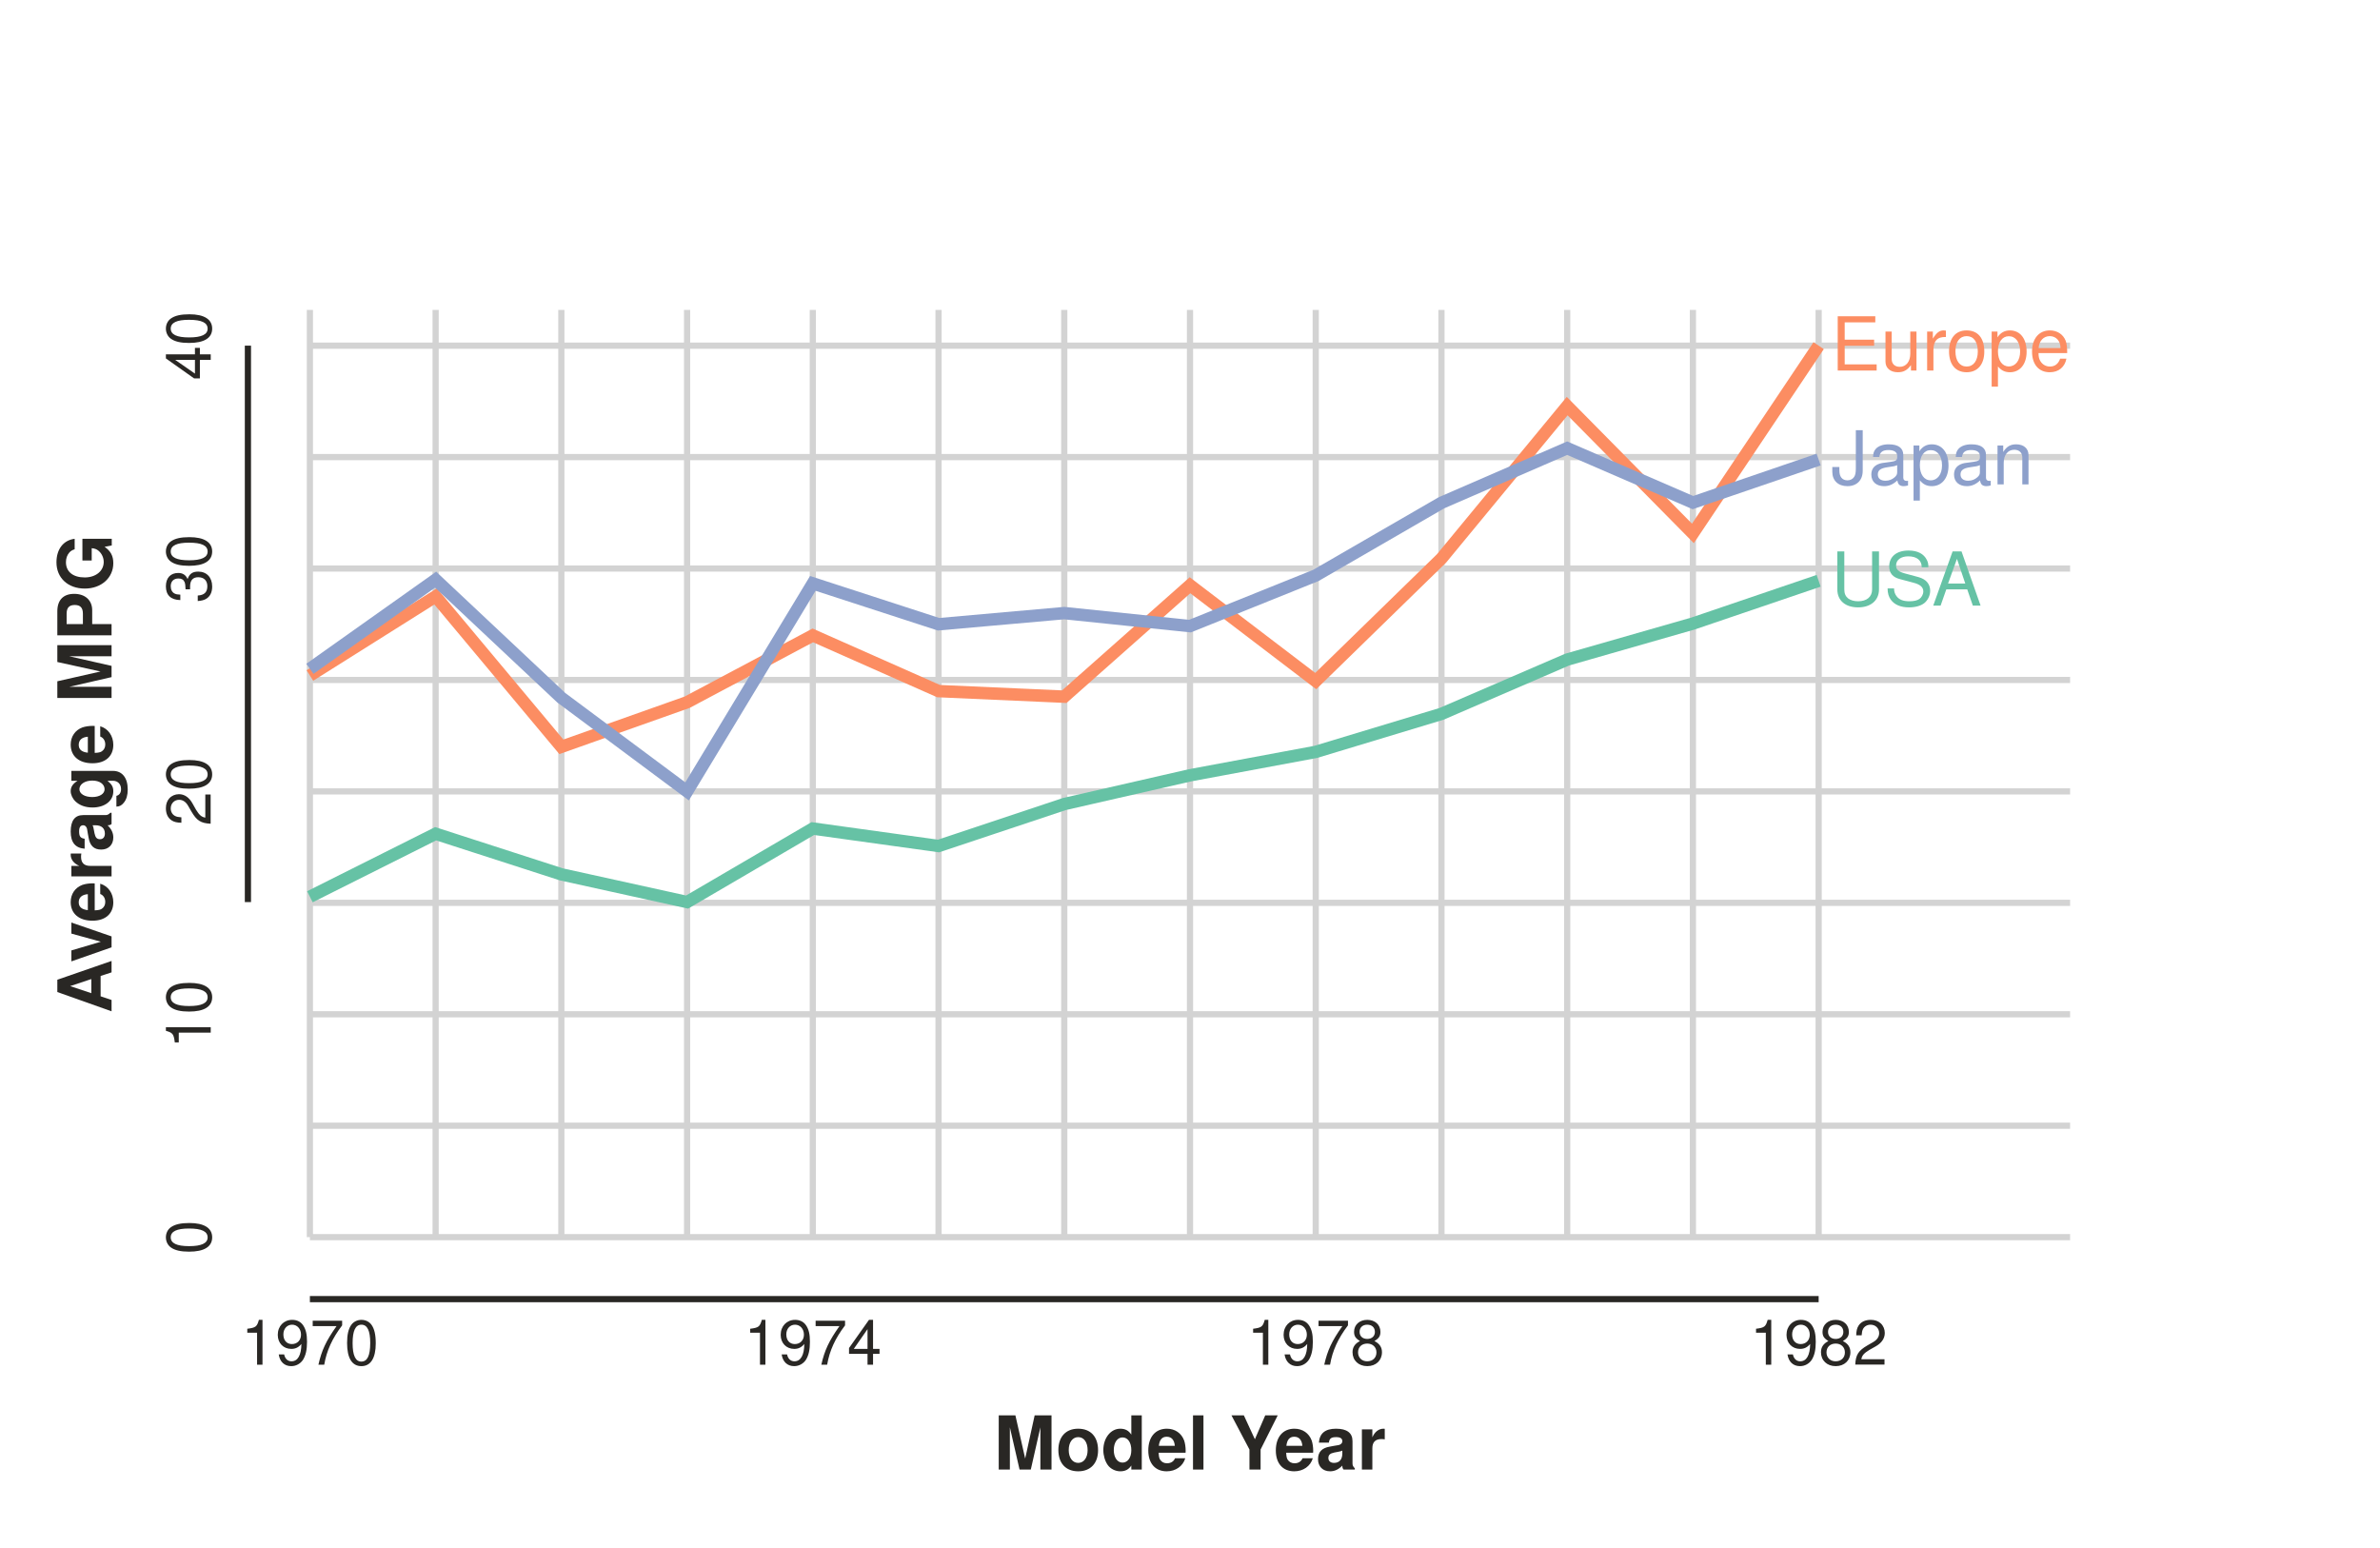
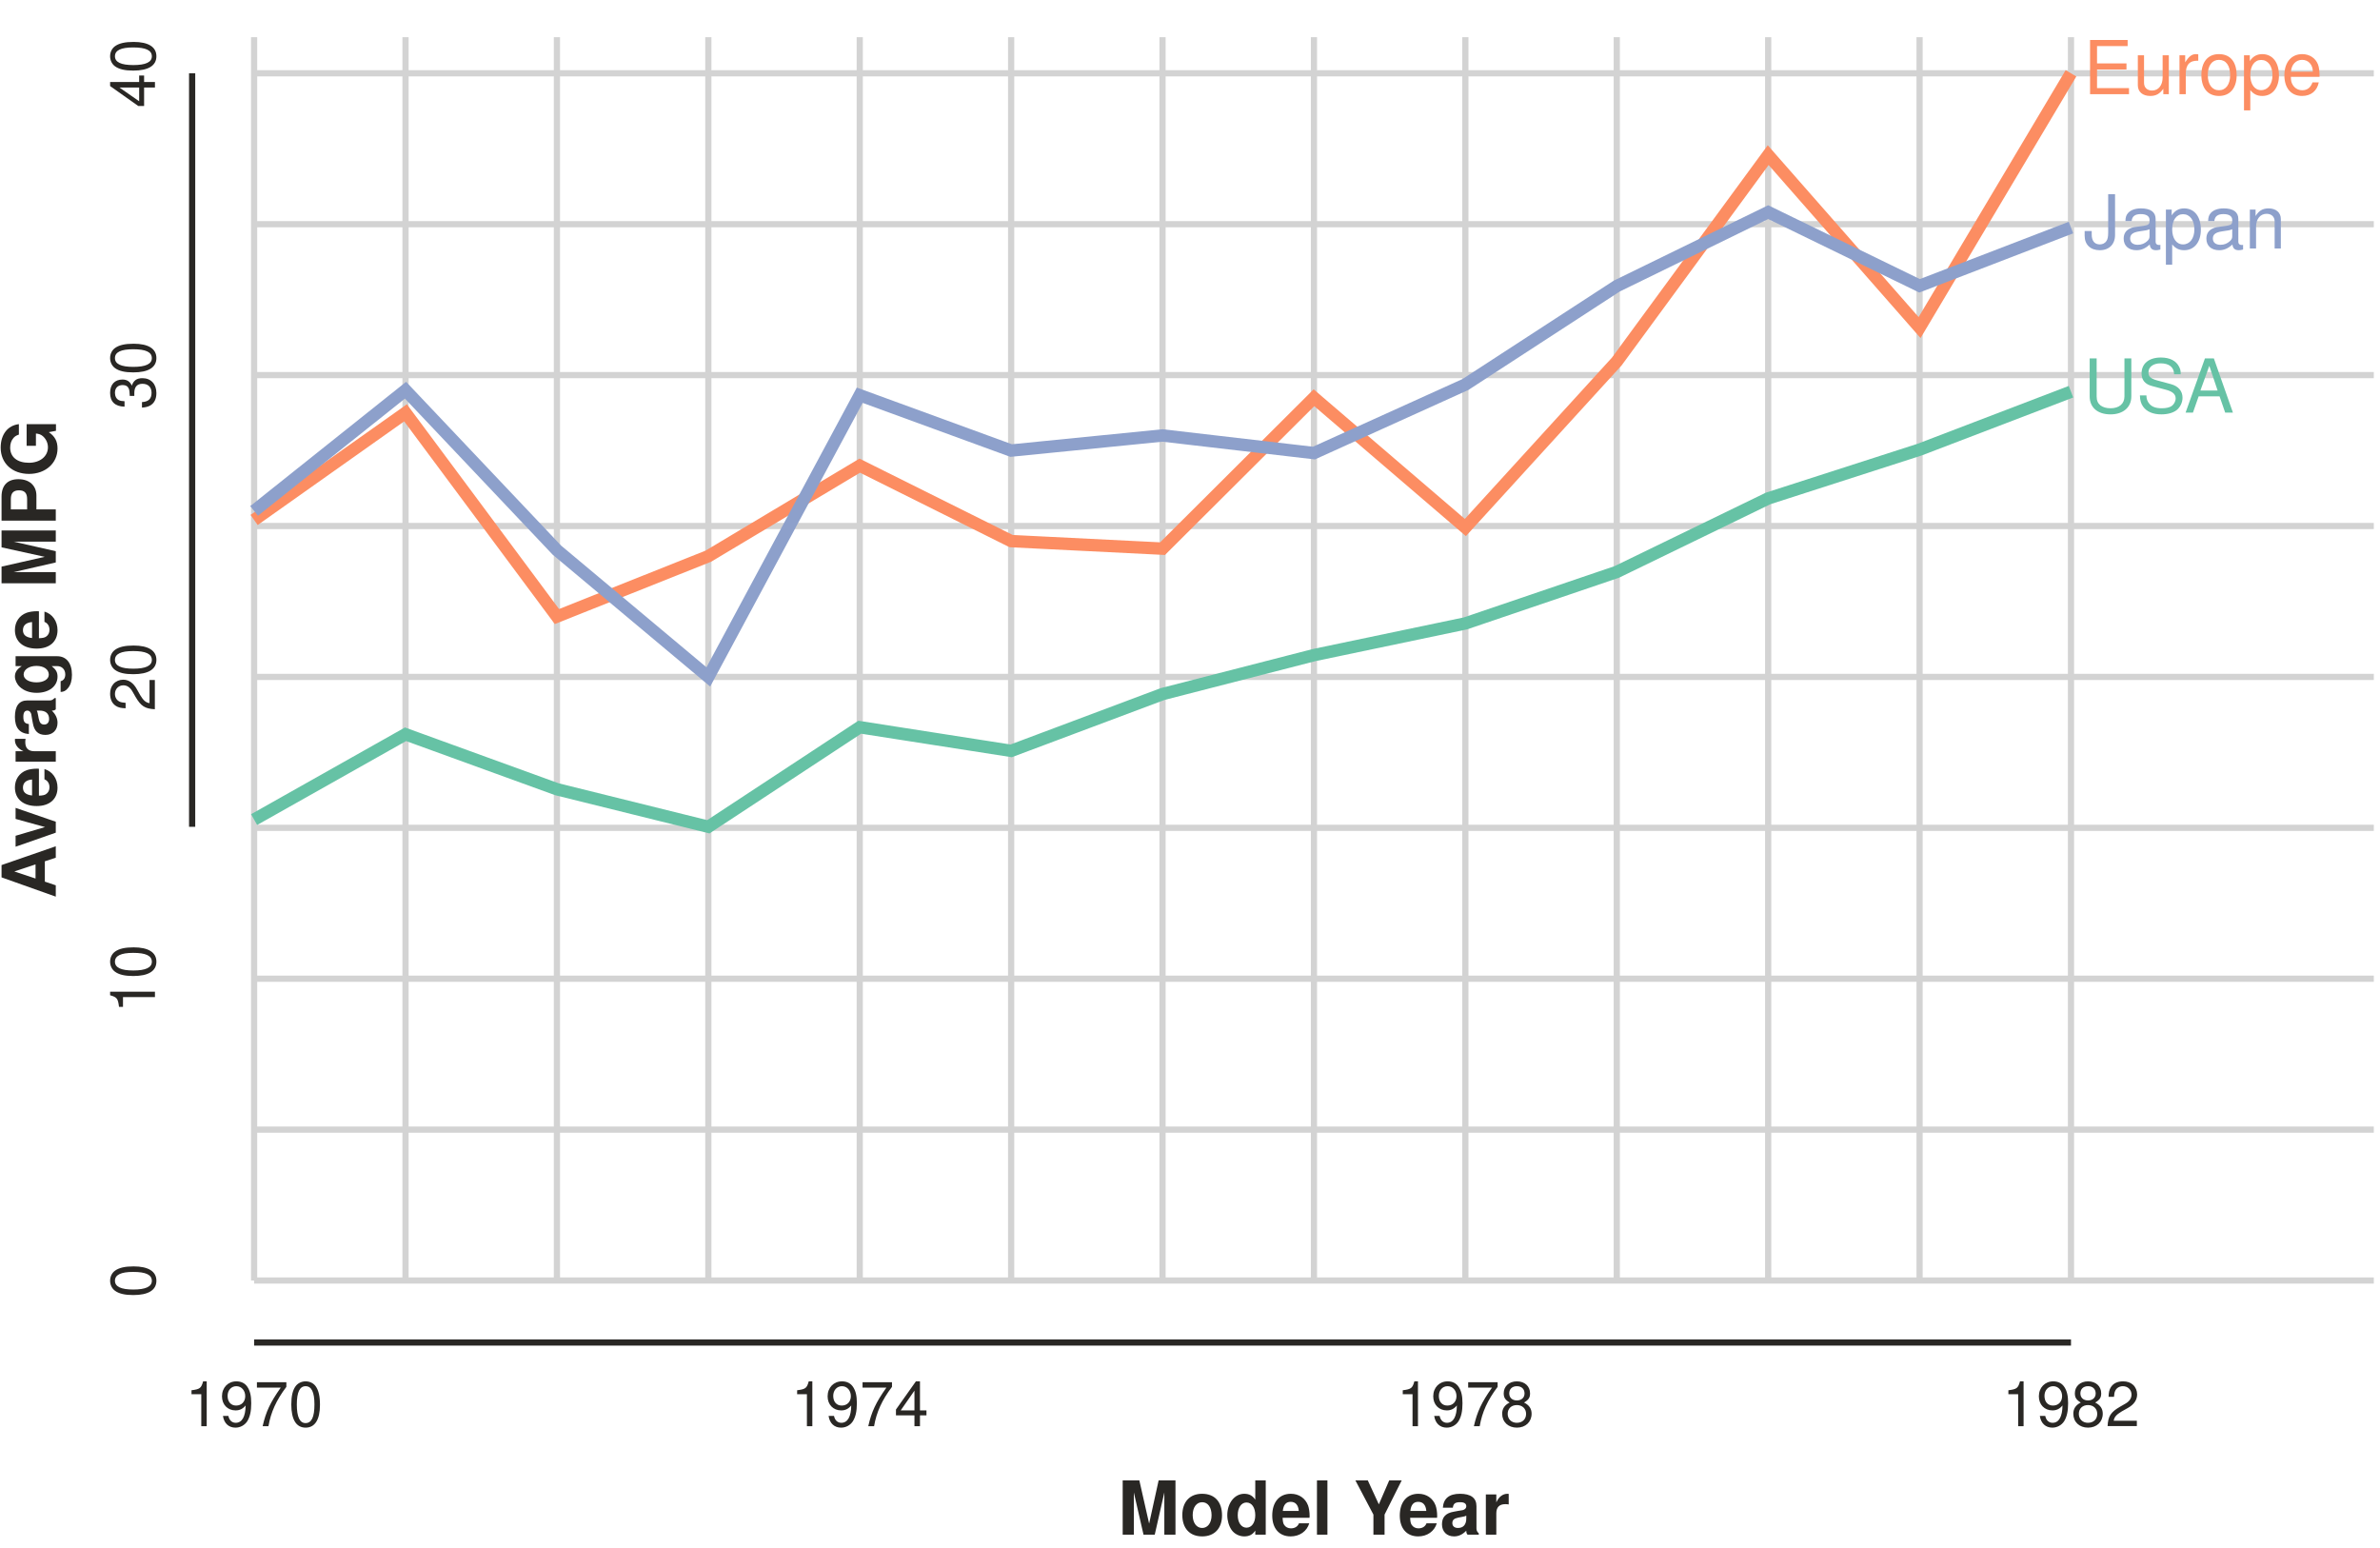
- <svg xmlns="http://www.w3.org/2000/svg" class="toyplot-canvas-Canvas" height="249.6px" id="tfea5a8e0998a4b1aa21809d4b9ccaf33" preserveAspectRatio="xMidYMid meet" style="background-color:transparent;fill:rgb(16.1%,15.3%,14.1%);fill-opacity:1.0;font-family:Helvetica;font-size:12px;opacity:1.0;stroke:rgb(16.1%,15.3%,14.1%);stroke-opacity:1.0;stroke-width:1.0" viewBox="0 0 384.0 249.6" width="384.0px">
-   <g class="toyplot-coordinates-Cartesian" id="t60267e366f624d07aa35b58275f777bd">
-     <clipPath id="t0854628862ec40a9bd2da6ef5d72573f">
-       <rect height="169.6" width="304.0" x="40.0" y="40.0" />
+ <svg xmlns="http://www.w3.org/2000/svg" class="toyplot-canvas-Canvas" height="249.6px" id="t825c16ea71154ef58e2d8493bea6879e" preserveAspectRatio="xMidYMid meet" style="background-color:transparent;fill:rgb(16.1%,15.3%,14.1%);fill-opacity:1.0;font-family:Helvetica;font-size:12px;opacity:1.0;stroke:rgb(16.1%,15.3%,14.1%);stroke-opacity:1.0;stroke-width:1.0" viewBox="0 0 384.0 249.6" width="384.0px">
+   <g class="toyplot-coordinates-Cartesian" id="tc2d09c1b874e420884674c0a19e5267b">
+     <clipPath id="t2cfbf57006c841d2930217e8a397dce0">
+       <rect height="220.6" width="362.0" x="31.0" y="-4.0" />
    </clipPath>
-     <g clip-path="url(#t0854628862ec40a9bd2da6ef5d72573f)">
-       <g class="toyplot-mark-AxisLines" id="tdd4084368cbe466ead30886dbb8a9583" style="">
+     <g clip-path="url(#t2cfbf57006c841d2930217e8a397dce0)">
+       <g class="toyplot-mark-AxisLines" id="t95bcd28ffa124a599bdd947eff5a4882" style="">
        <g class="toyplot-Series">
-           <line class="toyplot-Datum" style="opacity:1.0;stroke:rgb(82.7%,82.7%,82.7%);stroke-opacity:1.0" x1="50.0" x2="334.0" y1="199.6" y2="199.6" />
-           <line class="toyplot-Datum" style="opacity:1.0;stroke:rgb(82.7%,82.7%,82.7%);stroke-opacity:1.0" x1="50.0" x2="334.0" y1="181.621" y2="181.621" />
-           <line class="toyplot-Datum" style="opacity:1.0;stroke:rgb(82.7%,82.7%,82.7%);stroke-opacity:1.0" x1="50.0" x2="334.0" y1="163.642" y2="163.642" />
-           <line class="toyplot-Datum" style="opacity:1.0;stroke:rgb(82.7%,82.7%,82.7%);stroke-opacity:1.0" x1="50.0" x2="334.0" y1="145.663" y2="145.663" />
-           <line class="toyplot-Datum" style="opacity:1.0;stroke:rgb(82.7%,82.7%,82.7%);stroke-opacity:1.0" x1="50.0" x2="334.0" y1="127.684" y2="127.684" />
-           <line class="toyplot-Datum" style="opacity:1.0;stroke:rgb(82.7%,82.7%,82.7%);stroke-opacity:1.0" x1="50.0" x2="334.0" y1="109.705" y2="109.705" />
-           <line class="toyplot-Datum" style="opacity:1.0;stroke:rgb(82.7%,82.7%,82.7%);stroke-opacity:1.0" x1="50.0" x2="334.0" y1="91.726" y2="91.726" />
-           <line class="toyplot-Datum" style="opacity:1.0;stroke:rgb(82.7%,82.7%,82.7%);stroke-opacity:1.0" x1="50.0" x2="334.0" y1="73.748" y2="73.748" />
-           <line class="toyplot-Datum" style="opacity:1.0;stroke:rgb(82.7%,82.7%,82.7%);stroke-opacity:1.0" x1="50.0" x2="334.0" y1="55.769" y2="55.769" />
+           <line class="toyplot-Datum" style="opacity:1.0;stroke:rgb(82.7%,82.7%,82.7%);stroke-opacity:1.0" x1="41.0" x2="383.0" y1="206.6" y2="206.6" />
+           <line class="toyplot-Datum" style="opacity:1.0;stroke:rgb(82.7%,82.7%,82.7%);stroke-opacity:1.0" x1="41.0" x2="383.0" y1="182.253" y2="182.253" />
+           <line class="toyplot-Datum" style="opacity:1.0;stroke:rgb(82.7%,82.7%,82.7%);stroke-opacity:1.0" x1="41.0" x2="383.0" y1="157.906" y2="157.906" />
+           <line class="toyplot-Datum" style="opacity:1.0;stroke:rgb(82.7%,82.7%,82.7%);stroke-opacity:1.0" x1="41.0" x2="383.0" y1="133.56" y2="133.56" />
+           <line class="toyplot-Datum" style="opacity:1.0;stroke:rgb(82.7%,82.7%,82.7%);stroke-opacity:1.0" x1="41.0" x2="383.0" y1="109.213" y2="109.213" />
+           <line class="toyplot-Datum" style="opacity:1.0;stroke:rgb(82.7%,82.7%,82.7%);stroke-opacity:1.0" x1="41.0" x2="383.0" y1="84.866" y2="84.866" />
+           <line class="toyplot-Datum" style="opacity:1.0;stroke:rgb(82.7%,82.7%,82.7%);stroke-opacity:1.0" x1="41.0" x2="383.0" y1="60.519" y2="60.519" />
+           <line class="toyplot-Datum" style="opacity:1.0;stroke:rgb(82.7%,82.7%,82.7%);stroke-opacity:1.0" x1="41.0" x2="383.0" y1="36.173" y2="36.173" />
+           <line class="toyplot-Datum" style="opacity:1.0;stroke:rgb(82.7%,82.7%,82.7%);stroke-opacity:1.0" x1="41.0" x2="383.0" y1="11.826" y2="11.826" />
        </g>
      </g>
-       <g class="toyplot-mark-AxisLines" id="t8adffb4f5f9941bb8aaa3220b89ee1c4" style="">
+       <g class="toyplot-mark-AxisLines" id="tdc64d06a913340a6bdc459cbde34958a" style="">
        <g class="toyplot-Series">
-           <line class="toyplot-Datum" style="opacity:1.0;stroke:rgb(82.7%,82.7%,82.7%);stroke-opacity:1.0" x1="50.0" x2="50.0" y1="50.0" y2="199.6" />
-           <line class="toyplot-Datum" style="opacity:1.0;stroke:rgb(82.7%,82.7%,82.7%);stroke-opacity:1.0" x1="70.286" x2="70.286" y1="50.0" y2="199.6" />
-           <line class="toyplot-Datum" style="opacity:1.0;stroke:rgb(82.7%,82.7%,82.7%);stroke-opacity:1.0" x1="90.571" x2="90.571" y1="50.0" y2="199.6" />
-           <line class="toyplot-Datum" style="opacity:1.0;stroke:rgb(82.7%,82.7%,82.7%);stroke-opacity:1.0" x1="110.857" x2="110.857" y1="50.0" y2="199.6" />
-           <line class="toyplot-Datum" style="opacity:1.0;stroke:rgb(82.7%,82.7%,82.7%);stroke-opacity:1.0" x1="131.143" x2="131.143" y1="50.0" y2="199.6" />
-           <line class="toyplot-Datum" style="opacity:1.0;stroke:rgb(82.7%,82.7%,82.7%);stroke-opacity:1.0" x1="151.429" x2="151.429" y1="50.0" y2="199.6" />
-           <line class="toyplot-Datum" style="opacity:1.0;stroke:rgb(82.7%,82.7%,82.7%);stroke-opacity:1.0" x1="171.714" x2="171.714" y1="50.0" y2="199.6" />
-           <line class="toyplot-Datum" style="opacity:1.0;stroke:rgb(82.7%,82.7%,82.7%);stroke-opacity:1.0" x1="192.0" x2="192.0" y1="50.0" y2="199.6" />
-           <line class="toyplot-Datum" style="opacity:1.0;stroke:rgb(82.7%,82.7%,82.7%);stroke-opacity:1.0" x1="212.286" x2="212.286" y1="50.0" y2="199.6" />
-           <line class="toyplot-Datum" style="opacity:1.0;stroke:rgb(82.7%,82.7%,82.7%);stroke-opacity:1.0" x1="232.571" x2="232.571" y1="50.0" y2="199.6" />
-           <line class="toyplot-Datum" style="opacity:1.0;stroke:rgb(82.7%,82.7%,82.7%);stroke-opacity:1.0" x1="252.857" x2="252.857" y1="50.0" y2="199.6" />
-           <line class="toyplot-Datum" style="opacity:1.0;stroke:rgb(82.7%,82.7%,82.7%);stroke-opacity:1.0" x1="273.143" x2="273.143" y1="50.0" y2="199.6" />
-           <line class="toyplot-Datum" style="opacity:1.0;stroke:rgb(82.7%,82.7%,82.7%);stroke-opacity:1.0" x1="293.429" x2="293.429" y1="50.0" y2="199.6" />
+           <line class="toyplot-Datum" style="opacity:1.0;stroke:rgb(82.7%,82.7%,82.7%);stroke-opacity:1.0" x1="41.0" x2="41.0" y1="6.0" y2="206.6" />
+           <line class="toyplot-Datum" style="opacity:1.0;stroke:rgb(82.7%,82.7%,82.7%);stroke-opacity:1.0" x1="65.429" x2="65.429" y1="6.0" y2="206.6" />
+           <line class="toyplot-Datum" style="opacity:1.0;stroke:rgb(82.7%,82.7%,82.7%);stroke-opacity:1.0" x1="89.857" x2="89.857" y1="6.0" y2="206.6" />
+           <line class="toyplot-Datum" style="opacity:1.0;stroke:rgb(82.7%,82.7%,82.7%);stroke-opacity:1.0" x1="114.286" x2="114.286" y1="6.0" y2="206.6" />
+           <line class="toyplot-Datum" style="opacity:1.0;stroke:rgb(82.7%,82.7%,82.7%);stroke-opacity:1.0" x1="138.714" x2="138.714" y1="6.0" y2="206.6" />
+           <line class="toyplot-Datum" style="opacity:1.0;stroke:rgb(82.7%,82.7%,82.7%);stroke-opacity:1.0" x1="163.143" x2="163.143" y1="6.0" y2="206.6" />
+           <line class="toyplot-Datum" style="opacity:1.0;stroke:rgb(82.7%,82.7%,82.7%);stroke-opacity:1.0" x1="187.571" x2="187.571" y1="6.0" y2="206.6" />
+           <line class="toyplot-Datum" style="opacity:1.0;stroke:rgb(82.7%,82.7%,82.7%);stroke-opacity:1.0" x1="212.0" x2="212.0" y1="6.0" y2="206.6" />
+           <line class="toyplot-Datum" style="opacity:1.0;stroke:rgb(82.7%,82.7%,82.7%);stroke-opacity:1.0" x1="236.429" x2="236.429" y1="6.0" y2="206.6" />
+           <line class="toyplot-Datum" style="opacity:1.0;stroke:rgb(82.7%,82.7%,82.7%);stroke-opacity:1.0" x1="260.857" x2="260.857" y1="6.0" y2="206.6" />
+           <line class="toyplot-Datum" style="opacity:1.0;stroke:rgb(82.7%,82.7%,82.7%);stroke-opacity:1.0" x1="285.286" x2="285.286" y1="6.0" y2="206.6" />
+           <line class="toyplot-Datum" style="opacity:1.0;stroke:rgb(82.7%,82.7%,82.7%);stroke-opacity:1.0" x1="309.714" x2="309.714" y1="6.0" y2="206.6" />
+           <line class="toyplot-Datum" style="opacity:1.0;stroke:rgb(82.7%,82.7%,82.7%);stroke-opacity:1.0" x1="334.143" x2="334.143" y1="6.0" y2="206.6" />
        </g>
      </g>
-       <g class="toyplot-mark-Plot" id="td55d039122fa4da28e9d783be0fb189b" style="fill:none">
+       <g class="toyplot-mark-Plot" id="taf512a76801f433387b90772cb52d2eb" style="fill:none">
        <g class="toyplot-Series">
-           <path d="M 50.0 144.683 L 70.286 134.516 L 90.571 141.069 L 110.857 145.539 L 131.143 133.677 L 151.429 136.494 L 171.714 129.727 L 192.0 125.087 L 212.286 121.31 L 232.571 115.177 L 252.857 106.418 L 273.143 100.605 L 293.429 93.704" style="stroke:rgb(40%,76.1%,64.7%);stroke-opacity:1.0;stroke-width:2.0" />
+           <path d="M 41.0 132.232 L 65.429 118.465 L 89.857 127.338 L 114.286 133.392 L 138.714 117.328 L 163.143 121.143 L 187.571 111.98 L 212.0 105.696 L 236.429 100.581 L 260.857 92.276 L 285.286 80.414 L 309.714 72.543 L 334.143 63.197" style="stroke:rgb(40%,76.1%,64.7%);stroke-opacity:1.0;stroke-width:2.0" />
        </g>
      </g>
-       <g class="toyplot-mark-Text" id="tc430772f61dd4b76920354be84ac7ddd" style="-toyplot-anchor-shift:2px;alignment-baseline:middle;font-size:12px;font-weight:normal;stroke:none;text-anchor:start">
+       <g class="toyplot-mark-Text" id="tee2f3ec1fae34db096e63a5bb879b220" style="-toyplot-anchor-shift:2px;alignment-baseline:middle;font-size:12px;font-weight:normal;stroke:none;text-anchor:start">
        <g class="toyplot-Series">
-           <text class="toyplot-Datum" style="dominant-baseline:middle;fill:rgb(40%,76.1%,64.7%);fill-opacity:1.0;font-size:12px;font-weight:normal;opacity:1.0;stroke:none;text-anchor:start" transform="translate(293.4286,93.70416)translate(2.0,0)">
-             <tspan style="dominant-baseline:inherit">USA</tspan>
+           <text class="toyplot-Datum" style="fill:rgb(40%,76.1%,64.7%);fill-opacity:1.0;font-weight:normal;opacity:1.0;stroke:none;text-anchor:start" transform="translate(334.1429,63.19746)translate(2.0,3.375)">
+             <tspan style="font-size:12.0px">USA</tspan>
          </text>
        </g>
      </g>
-       <g class="toyplot-mark-Plot" id="tad53851a0a5e484cb40412c2c8790205" style="fill:none">
+       <g class="toyplot-mark-Plot" id="t5fafac9fea8348be841f3b0ff48a4d70" style="fill:none">
        <g class="toyplot-Series">
-           <path d="M 50.0 108.986 L 70.286 96.221 L 90.571 120.493 L 110.857 113.301 L 131.143 102.514 L 151.429 111.503 L 171.714 112.402 L 192.0 94.423 L 212.286 109.885 L 232.571 90.108 L 252.857 65.517 L 273.143 86.063 L 293.429 55.769" style="stroke:rgb(98.8%,55.3%,38.4%);stroke-opacity:1.0;stroke-width:2.0" />
+           <path d="M 41.0 83.892 L 65.429 66.606 L 89.857 99.474 L 114.286 89.735 L 138.714 75.127 L 163.143 87.301 L 187.571 88.518 L 212.0 64.171 L 236.429 85.11 L 260.857 58.328 L 285.286 25.027 L 309.714 52.85 L 334.143 11.826" style="stroke:rgb(98.8%,55.3%,38.4%);stroke-opacity:1.0;stroke-width:2.0" />
        </g>
      </g>
-       <g class="toyplot-mark-Text" id="ta29c61e39a45445b94ab7299d8b064f5" style="-toyplot-anchor-shift:2px;alignment-baseline:middle;font-size:12px;font-weight:normal;stroke:none;text-anchor:start">
+       <g class="toyplot-mark-Text" id="taf133e33e86e49a08897585fce4ab61c" style="-toyplot-anchor-shift:2px;alignment-baseline:middle;font-size:12px;font-weight:normal;stroke:none;text-anchor:start">
        <g class="toyplot-Series">
-           <text class="toyplot-Datum" style="dominant-baseline:middle;fill:rgb(98.8%,55.3%,38.4%);fill-opacity:1.0;font-size:12px;font-weight:normal;opacity:1.0;stroke:none;text-anchor:start" transform="translate(293.4286,55.76864)translate(2.0,0)">
-             <tspan style="dominant-baseline:inherit">Europe</tspan>
+           <text class="toyplot-Datum" style="fill:rgb(98.8%,55.3%,38.4%);fill-opacity:1.0;font-weight:normal;opacity:1.0;stroke:none;text-anchor:start" transform="translate(334.1429,11.82575)translate(2.0,3.375)">
+             <tspan style="font-size:12.0px">Europe</tspan>
          </text>
        </g>
      </g>
-       <g class="toyplot-mark-Plot" id="t5e004a23422141ffbc3048c4a521cb48" style="fill:none">
+       <g class="toyplot-mark-Plot" id="tcce2936a6b934172be1976e7f90d5e7d" style="fill:none">
        <g class="toyplot-Series">
-           <path d="M 50.0 107.908 L 70.286 93.524 L 90.571 112.582 L 110.857 127.684 L 131.143 94.124 L 151.429 100.716 L 171.714 98.918 L 192.0 101.016 L 212.286 92.85 L 232.571 81.119 L 252.857 72.309 L 273.143 81.089 L 293.429 74.147" style="stroke:rgb(55.3%,62.7%,79.6%);stroke-opacity:1.0;stroke-width:2.0" />
+           <path d="M 41.0 82.431 L 65.429 62.954 L 89.857 88.762 L 114.286 109.213 L 138.714 63.766 L 163.143 72.693 L 187.571 70.258 L 212.0 73.098 L 236.429 62.041 L 260.857 46.155 L 285.286 34.225 L 309.714 46.114 L 334.143 36.714" style="stroke:rgb(55.3%,62.7%,79.6%);stroke-opacity:1.0;stroke-width:2.0" />
        </g>
      </g>
-       <g class="toyplot-mark-Text" id="t10b6134a33d347a2983cc807abf5c5fa" style="-toyplot-anchor-shift:2px;alignment-baseline:middle;font-size:12px;font-weight:normal;stroke:none;text-anchor:start">
+       <g class="toyplot-mark-Text" id="t33218e0081144b25a705f34a70519d82" style="-toyplot-anchor-shift:2px;alignment-baseline:middle;font-size:12px;font-weight:normal;stroke:none;text-anchor:start">
        <g class="toyplot-Series">
-           <text class="toyplot-Datum" style="dominant-baseline:middle;fill:rgb(55.3%,62.7%,79.6%);fill-opacity:1.0;font-size:12px;font-weight:normal;opacity:1.0;stroke:none;text-anchor:start" transform="translate(293.4286,74.14709)translate(2.0,0)">
-             <tspan style="dominant-baseline:inherit">Japan</tspan>
+           <text class="toyplot-Datum" style="fill:rgb(55.3%,62.7%,79.6%);fill-opacity:1.0;font-weight:normal;opacity:1.0;stroke:none;text-anchor:start" transform="translate(334.1429,36.71357)translate(2.0,3.375)">
+             <tspan style="font-size:12.0px">Japan</tspan>
          </text>
        </g>
      </g>
    </g>
-     <g class="toyplot-coordinates-Axis" id="ta1aca0c1d3b2413f816bd59268fad7d4" transform="translate(50.0,199.6)translate(0,10.0)">
-       <line style="" x1="0" x2="243.429" y1="0" y2="0" />
+     <g class="toyplot-coordinates-Axis" id="t66e98676a48d464894f357a360cabf1e" transform="translate(41.0,206.6)translate(0,10.0)">
+       <line style="" x1="0" x2="293.143" y1="0" y2="0" />
      <g>
-         <text style="dominant-baseline:hanging;font-size:10px;font-weight:normal;stroke:none;text-anchor:middle" transform="translate(0.0,6)">
-           <tspan style="dominant-baseline:inherit">1970</tspan>
+         <text style="font-weight:normal;stroke:none;text-anchor:middle" transform="translate(0.0,6)translate(0,7.5)">
+           <tspan style="font-size:10.0px">1970</tspan>
        </text>
-         <text style="dominant-baseline:hanging;font-size:10px;font-weight:normal;stroke:none;text-anchor:middle" transform="translate(81.14286,6)">
-           <tspan style="dominant-baseline:inherit">1974</tspan>
+         <text style="font-weight:normal;stroke:none;text-anchor:middle" transform="translate(97.71429,6)translate(0,7.5)">
+           <tspan style="font-size:10.0px">1974</tspan>
        </text>
-         <text style="dominant-baseline:hanging;font-size:10px;font-weight:normal;stroke:none;text-anchor:middle" transform="translate(162.2857,6)">
-           <tspan style="dominant-baseline:inherit">1978</tspan>
+         <text style="font-weight:normal;stroke:none;text-anchor:middle" transform="translate(195.4286,6)translate(0,7.5)">
+           <tspan style="font-size:10.0px">1978</tspan>
        </text>
-         <text style="dominant-baseline:hanging;font-size:10px;font-weight:normal;stroke:none;text-anchor:middle" transform="translate(243.4286,6)">
-           <tspan style="dominant-baseline:inherit">1982</tspan>
+         <text style="font-weight:normal;stroke:none;text-anchor:middle" transform="translate(293.1429,6)translate(0,7.5)">
+           <tspan style="font-size:10.0px">1982</tspan>
        </text>
      </g>
-       <text style="dominant-baseline:hanging;font-size:12px;font-weight:bold;stroke:none;text-anchor:middle" transform="translate(142.0,22)">
-         <tspan style="dominant-baseline:inherit">Model Year</tspan>
+       <text style="font-weight:bold;stroke:none;text-anchor:middle" transform="translate(171.0,22)translate(0,9.0)">
+         <tspan style="font-size:12.0px">Model Year</tspan>
      </text>
      <g class="toyplot-coordinates-Axis-coordinates" style="visibility:hidden" transform="">
        <line style="stroke:rgb(43.9%,50.2%,56.5%);stroke-opacity:1.0;stroke-width:1.0" x1="0" x2="0" y1="-3.0" y2="4.5" />
        <text style="alignment-baseline:alphabetic;fill:rgb(43.9%,50.2%,56.5%);fill-opacity:1.0;font-size:10px;font-weight:normal;stroke:none;text-anchor:middle" x="0" y="-6" />
      </g>
    </g>
-     <g class="toyplot-coordinates-Axis" id="t6abd1f7ade01474b8abc3ab85ccdf6aa" transform="translate(50.0,199.6)rotate(-90.0)translate(0,-10.0)">
-       <line style="" x1="54.061" x2="143.831" y1="0" y2="0" />
+     <g class="toyplot-coordinates-Axis" id="t9ea3d363d131452dbb131162e95a693c" transform="translate(41.0,206.6)rotate(-90.0)translate(0,-10.0)">
+       <line style="" x1="73.208" x2="194.774" y1="0" y2="0" />
      <g>
-         <text style="dominant-baseline:alphabetic;font-size:10px;font-weight:normal;stroke:none;text-anchor:middle" transform="translate(0.0,-6)">
-           <tspan style="dominant-baseline:inherit">0</tspan>
+         <text style="font-weight:normal;stroke:none;text-anchor:middle" transform="translate(0.0,-6)">
+           <tspan style="font-size:10.0px">0</tspan>
        </text>
-         <text style="dominant-baseline:alphabetic;font-size:10px;font-weight:normal;stroke:none;text-anchor:middle" transform="translate(35.95784,-6)">
-           <tspan style="dominant-baseline:inherit">10</tspan>
+         <text style="font-weight:normal;stroke:none;text-anchor:middle" transform="translate(48.69356,-6)">
+           <tspan style="font-size:10.0px">10</tspan>
        </text>
-         <text style="dominant-baseline:alphabetic;font-size:10px;font-weight:normal;stroke:none;text-anchor:middle" transform="translate(71.91568,-6)">
-           <tspan style="dominant-baseline:inherit">20</tspan>
+         <text style="font-weight:normal;stroke:none;text-anchor:middle" transform="translate(97.38712,-6)">
+           <tspan style="font-size:10.0px">20</tspan>
        </text>
-         <text style="dominant-baseline:alphabetic;font-size:10px;font-weight:normal;stroke:none;text-anchor:middle" transform="translate(107.8735,-6)">
-           <tspan style="dominant-baseline:inherit">30</tspan>
+         <text style="font-weight:normal;stroke:none;text-anchor:middle" transform="translate(146.0807,-6)">
+           <tspan style="font-size:10.0px">30</tspan>
        </text>
-         <text style="dominant-baseline:alphabetic;font-size:10px;font-weight:normal;stroke:none;text-anchor:middle" transform="translate(143.8314,-6)">
-           <tspan style="dominant-baseline:inherit">40</tspan>
+         <text style="font-weight:normal;stroke:none;text-anchor:middle" transform="translate(194.7742,-6)">
+           <tspan style="font-size:10.0px">40</tspan>
        </text>
      </g>
-       <text style="dominant-baseline:alphabetic;font-size:12px;font-weight:bold;stroke:none;text-anchor:middle" transform="translate(74.8,-22)">
-         <tspan style="dominant-baseline:inherit">Average MPG</tspan>
+       <text style="font-weight:bold;stroke:none;text-anchor:middle" transform="translate(100.3,-22)">
+         <tspan style="font-size:12.0px">Average MPG</tspan>
      </text>
      <g class="toyplot-coordinates-Axis-coordinates" style="visibility:hidden" transform="">
        <line style="stroke:rgb(43.9%,50.2%,56.5%);stroke-opacity:1.0;stroke-width:1.0" x1="0" x2="0" y1="3.0" y2="-4.5" />
        <text style="alignment-baseline:hanging;fill:rgb(43.9%,50.2%,56.5%);fill-opacity:1.0;font-size:10px;font-weight:normal;stroke:none;text-anchor:middle" x="0" y="6" />
      </g>
    </g>
  </g>
</svg>
